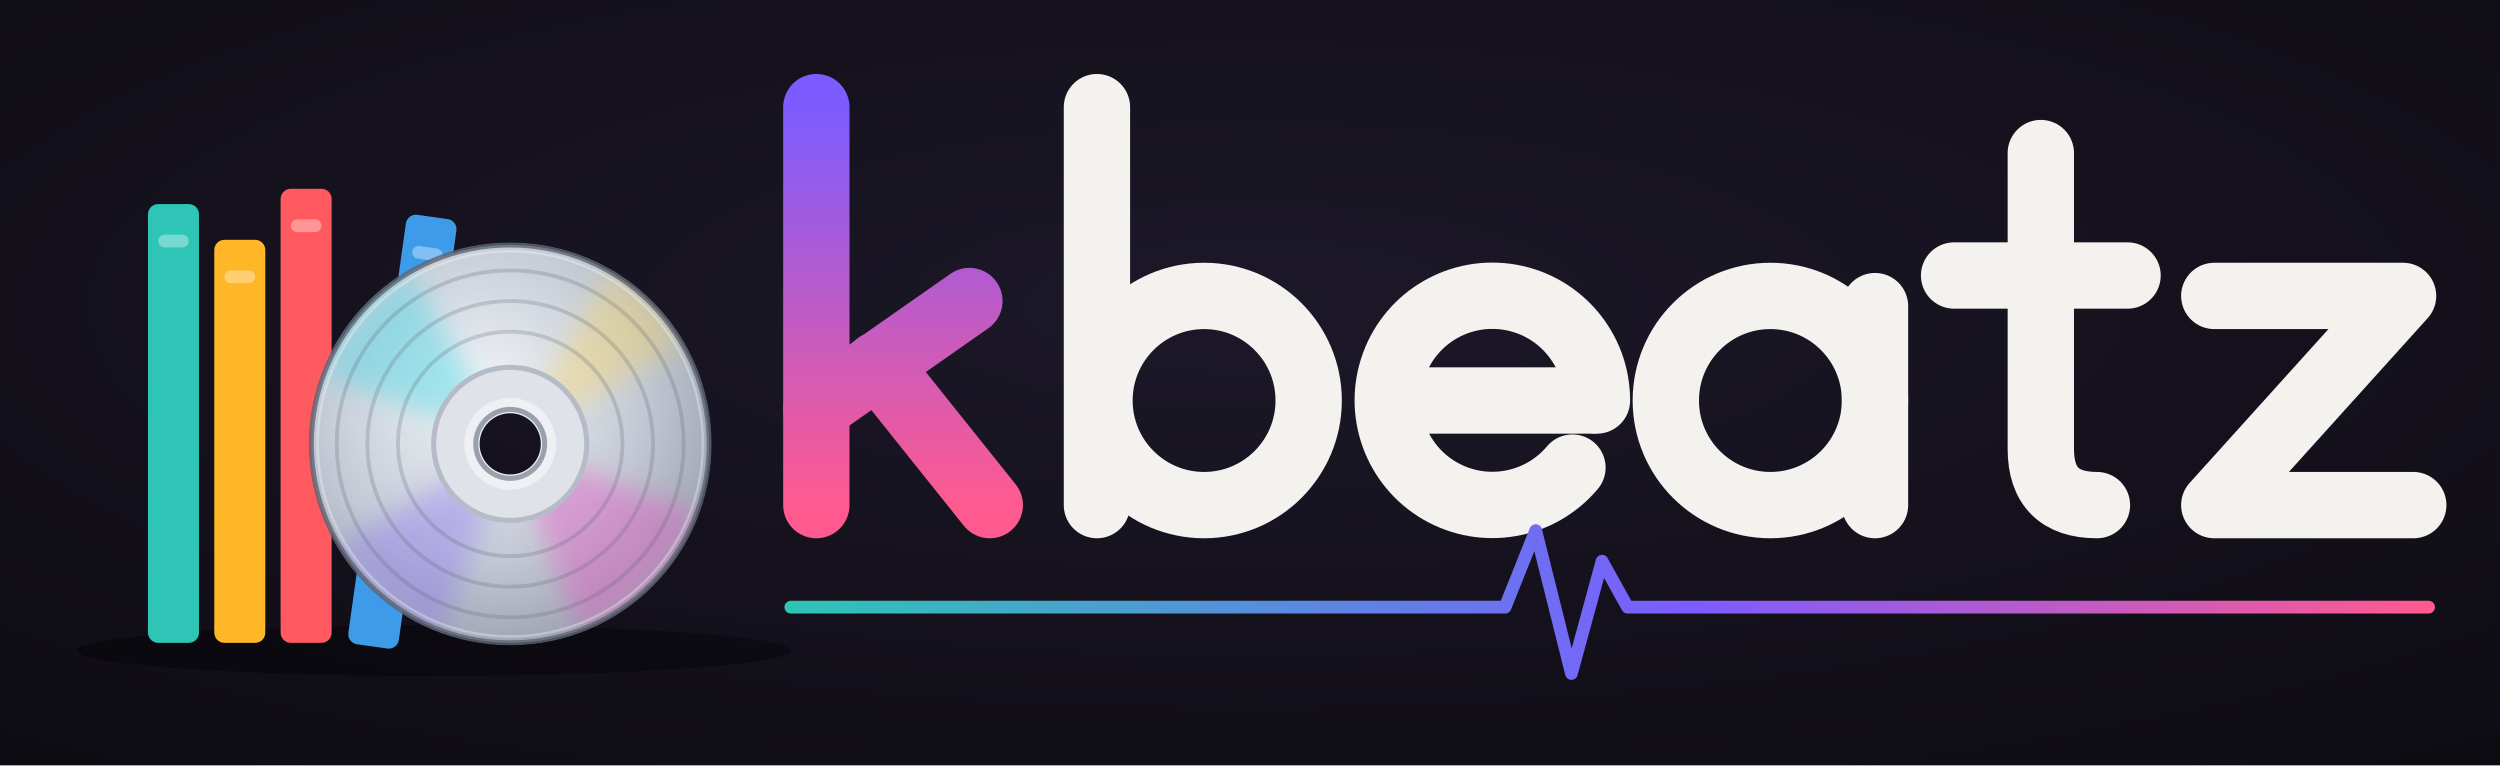
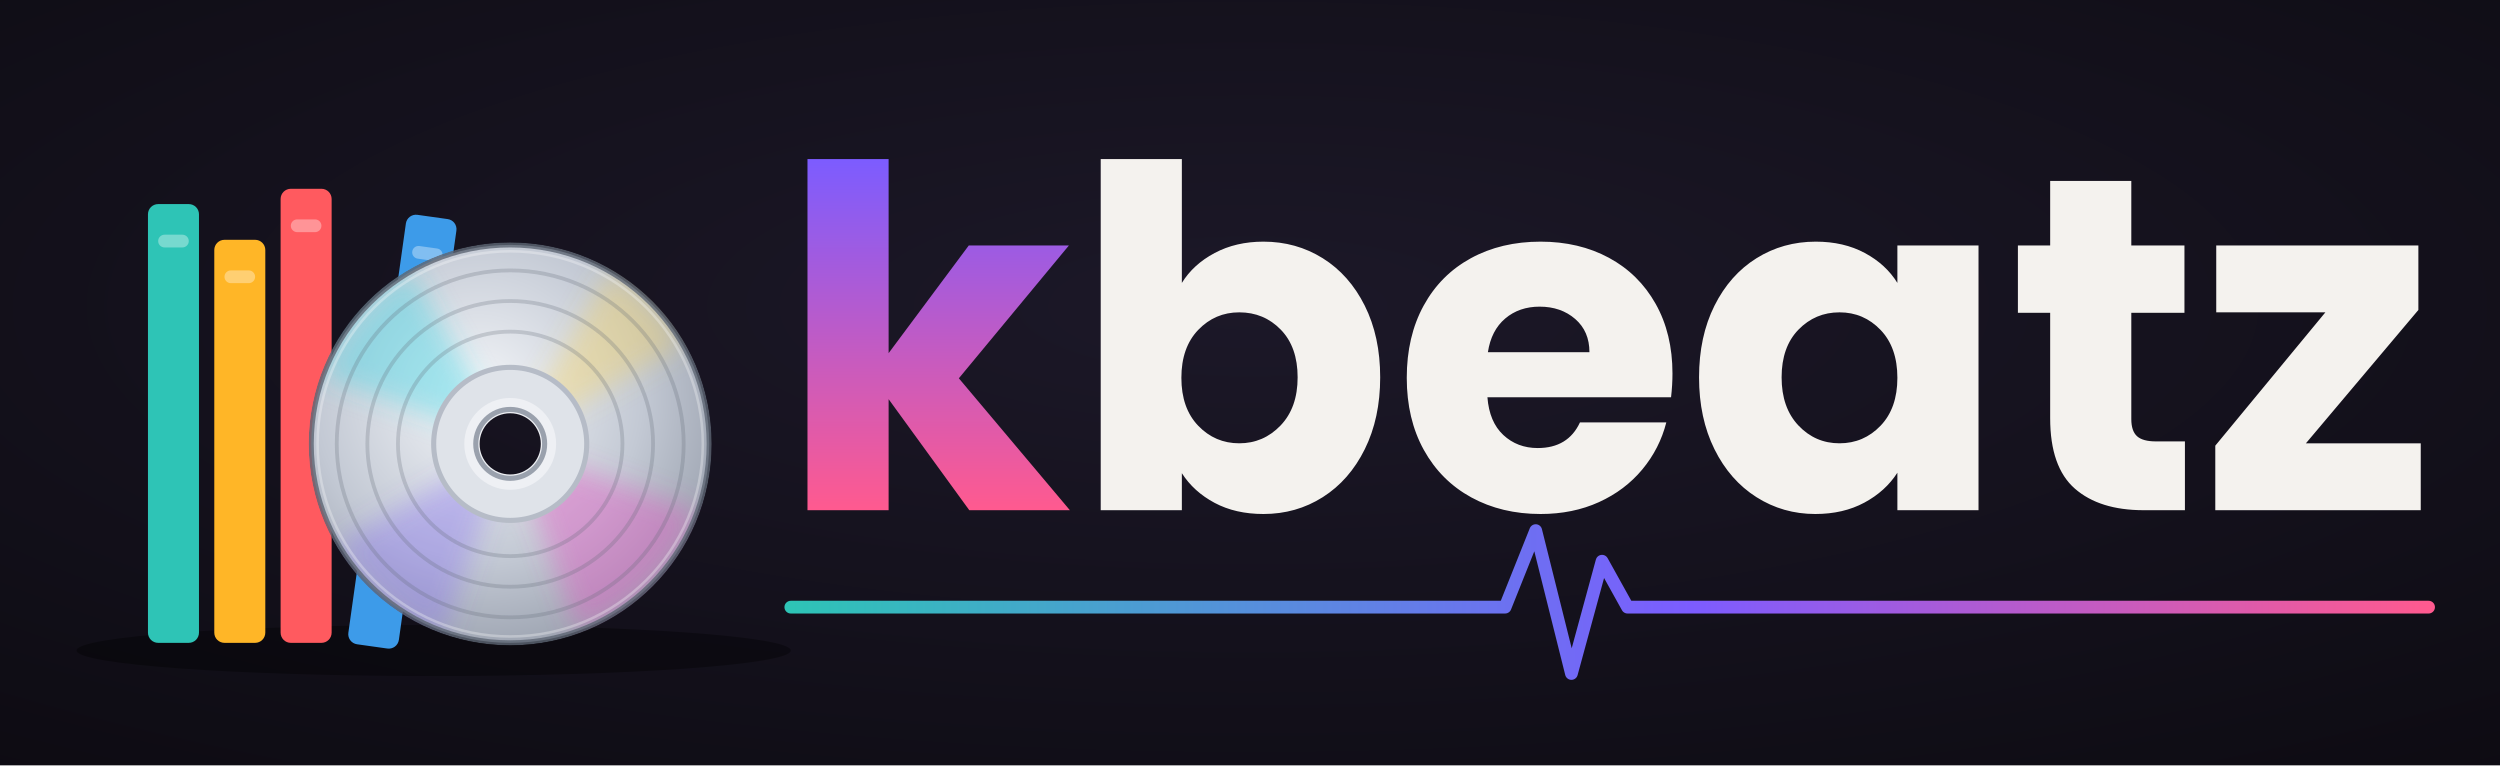
- <svg xmlns="http://www.w3.org/2000/svg" xmlns:xlink="http://www.w3.org/1999/xlink" viewBox="0 0 980 300" width="980" height="300" role="img" aria-label="kbeatz logo">
+ <svg xmlns="http://www.w3.org/2000/svg" viewBox="0 0 980 300" width="980" height="300" role="img" aria-label="kbeatz logo">
  <defs>
    <radialGradient id="bg-gradient" cx="50%" cy="40%" r="80%">
      <stop offset="0%" stop-color="#1c1828" />
      <stop offset="100%" stop-color="#0d0b12" />
    </radialGradient>
    <radialGradient id="disc-base" cx="42%" cy="38%" r="75%">
      <stop offset="0%" stop-color="#f4f6f9" />
      <stop offset="55%" stop-color="#c3c9d4" />
      <stop offset="100%" stop-color="#8d94a2" />
    </radialGradient>
-     <linearGradient id="k-accent" gradientUnits="userSpaceOnUse" x1="0" y1="12" x2="0" y2="168">
+     <linearGradient id="k-accent" gradientUnits="userSpaceOnUse" x1="0" y1="740" x2="0" y2="0">
      <stop offset="0%" stop-color="#7C5CFF" />
      <stop offset="100%" stop-color="#FF5A8F" />
    </linearGradient>
    <linearGradient id="pulse-gradient" x1="0%" y1="0%" x2="100%" y2="0%">
      <stop offset="0%" stop-color="#2EC4B6" />
      <stop offset="55%" stop-color="#7C5CFF" />
      <stop offset="100%" stop-color="#FF5A8F" />
    </linearGradient>
    <filter id="sheen" x="-30%" y="-30%" width="160%" height="160%">
      <feGaussianBlur stdDeviation="5" />
    </filter>
    <mask id="disc-hole">
      <circle cx="200" cy="174" r="79" fill="#ffffff" />
      <circle cx="200" cy="174" r="12" fill="#000000" />
    </mask>
-     <g id="wm-k" fill="none" stroke-linecap="round" stroke-linejoin="round">
-       <path d="M 20 12 L 20 168" />
-       <path d="M 20 130 L 80 88" />
-       <path d="M 44 113 L 88 168" />
-     </g>
-     <g id="wm-b" fill="none" stroke-linecap="round" stroke-linejoin="round">
-       <path d="M 20 12 L 20 168" />
-       <path d="M 21 127 a 41 41 0 1 0 82 0 a 41 41 0 1 0 -82 0" />
-     </g>
-     <g id="wm-e" fill="none" stroke-linecap="round" stroke-linejoin="round">
-       <path d="M 96 127 A 41 41 0 1 0 86.4 153.3" />
-       <path d="M 18 127 L 94 127" />
-     </g>
-     <g id="wm-a" fill="none" stroke-linecap="round" stroke-linejoin="round">
-       <path d="M 11 127 a 41 41 0 1 0 82 0 a 41 41 0 1 0 -82 0" />
-       <path d="M 93 90 L 93 168" />
-     </g>
-     <g id="wm-t" fill="none" stroke-linecap="round" stroke-linejoin="round">
-       <path d="M 48 30 L 48 146 Q 48 168 70 168" />
-       <path d="M 14 78 L 82 78" />
-     </g>
-     <g id="wm-z" fill="none" stroke-linecap="round" stroke-linejoin="round">
-       <path d="M 14 86 L 88 86 L 14 168 L 92 168" />
-     </g>
  </defs>
  <rect width="980" height="300" fill="url(#bg-gradient)" />
  <ellipse cx="170" cy="255" rx="140" ry="10" fill="#000000" opacity="0.35" />
  <g>
    <rect x="58" y="80" width="20" height="172" rx="4" fill="#2EC4B6" />
    <rect x="62" y="92" width="12" height="5" rx="2.5" fill="#ffffff" opacity="0.35" />
    <rect x="84" y="94" width="20" height="158" rx="4" fill="#FFB627" />
    <rect x="88" y="106" width="12" height="5" rx="2.5" fill="#ffffff" opacity="0.35" />
    <rect x="110" y="74" width="20" height="178" rx="4" fill="#FF5A5F" />
    <rect x="114" y="86" width="12" height="5" rx="2.5" fill="#ffffff" opacity="0.35" />
    <g transform="rotate(8 136 252)">
      <rect x="136" y="82" width="20" height="170" rx="4" fill="#3D9BE9" />
      <rect x="140" y="94" width="12" height="5" rx="2.5" fill="#ffffff" opacity="0.35" />
    </g>
  </g>
  <g mask="url(#disc-hole)">
    <circle cx="200" cy="174" r="78" fill="url(#disc-base)" />
    <g filter="url(#sheen)">
      <path d="M 200 174 L 126.7 147.3 A 78 78 0 0 1 161 106.5 Z" fill="#37d6e6" opacity="0.4" />
      <path d="M 200 174 L 273.3 200.7 A 78 78 0 0 1 226.7 247.3 Z" fill="#e64fc4" opacity="0.4" />
      <path d="M 200 174 L 239 106.5 A 78 78 0 0 1 267.5 135 Z" fill="#ffd84d" opacity="0.35" />
      <path d="M 200 174 L 132.5 213 A 78 78 0 0 0 173 250.2 Z" fill="#7C5CFF" opacity="0.3" />
    </g>
    <circle cx="200" cy="174" r="68" fill="none" stroke="#5e6675" stroke-width="1.5" opacity="0.25" />
    <circle cx="200" cy="174" r="56" fill="none" stroke="#5e6675" stroke-width="1.5" opacity="0.25" />
    <circle cx="200" cy="174" r="44" fill="none" stroke="#5e6675" stroke-width="1.5" opacity="0.25" />
    <circle cx="200" cy="174" r="30" fill="#dfe3e9" />
    <circle cx="200" cy="174" r="30" fill="none" stroke="#b6bcc7" stroke-width="2" />
    <circle cx="200" cy="174" r="18" fill="#eef0f4" />
    <circle cx="200" cy="174" r="13.5" fill="none" stroke="#9aa1ad" stroke-width="2" />
    <circle cx="200" cy="174" r="78" fill="none" stroke="#5d6573" stroke-width="2" opacity="0.8" />
    <circle cx="200" cy="174" r="75.5" fill="none" stroke="#ffffff" stroke-width="1" opacity="0.3" />
  </g>
-   <g stroke-width="26">
-     <use xlink:href="#wm-k" transform="translate(300,30)" stroke="url(#k-accent)" />
-     <use xlink:href="#wm-b" transform="translate(410,30)" stroke="#F4F2EE" />
-     <use xlink:href="#wm-e" transform="translate(530,30)" stroke="#F4F2EE" />
-     <use xlink:href="#wm-a" transform="translate(642,30)" stroke="#F4F2EE" />
-     <use xlink:href="#wm-t" transform="translate(752,30)" stroke="#F4F2EE" />
-     <use xlink:href="#wm-z" transform="translate(854,30)" stroke="#F4F2EE" />
+   <g transform="translate(305,200) scale(0.186,-0.186)">
+     <path fill="url(#k-accent)" d="M403 0L233 234L233 0L62 0L62 740L233 740L233 331L402 558L613 558L381 278L615 0Z" />
+     <path fill="#F4F2EE" transform="translate(618,0)" d="M233 479Q257 518 302 542Q347 566 405 566Q474 566 530 531Q586 496 618.5 431Q651 366 651 280Q651 194 618.5 128.5Q586 63 530 27.5Q474 -8 405 -8Q346 -8 302 15.5Q258 39 233 78L233 0L62 0L62 740L233 740L233 479ZM477 280Q477 344 441.5 380.5Q406 417 354 417Q303 417 267.5 380Q232 343 232 279Q232 215 267.5 178Q303 141 354 141Q405 141 441 178.5Q477 216 477 280Z M1267 288Q1267 264 1264 238L877 238Q881 186 910.5 158.5Q940 131 983 131Q1047 131 1072 185L1254 185Q1240 130 1203.5 86Q1167 42 1112 17Q1057 -8 989 -8Q907 -8 843 27Q779 62 743 127Q707 192 707 279Q707 366 742.5 431Q778 496 842 531Q906 566 989 566Q1070 566 1133 532Q1196 498 1231.5 435Q1267 372 1267 288ZM1092 333Q1092 377 1062 403Q1032 429 987 429Q944 429 914.5 404Q885 379 878 333Z M1323 280Q1323 366 1355.5 431Q1388 496 1444 531Q1500 566 1569 566Q1628 566 1672.5 542Q1717 518 1741 479L1741 558L1912 558L1912 0L1741 0L1741 79Q1716 40 1671.5 16Q1627 -8 1568 -8Q1500 -8 1444 27.5Q1388 63 1355.5 128.5Q1323 194 1323 280ZM1741 279Q1741 343 1705.5 380Q1670 417 1619 417Q1568 417 1532.5 380.5Q1497 344 1497 280Q1497 216 1532.5 178.5Q1568 141 1619 141Q1670 141 1705.5 178Q1741 215 1741 279Z M2347 145L2347 0L2260 0Q2167 0 2115 45.5Q2063 91 2063 194L2063 416L1995 416L1995 558L2063 558L2063 694L2234 694L2234 558L2346 558L2346 416L2234 416L2234 192Q2234 167 2246 156Q2258 145 2286 145Z M2602 141L2844 141L2844 0L2411 0L2411 136L2643 417L2413 417L2413 558L2839 558L2839 422Z" />
  </g>
  <path d="M 310 238 H 590 l 12 -30 l 14 56 l 12 -44 l 10 18 H 952" fill="none" stroke="url(#pulse-gradient)" stroke-width="5" stroke-linecap="round" stroke-linejoin="round" />
</svg>
